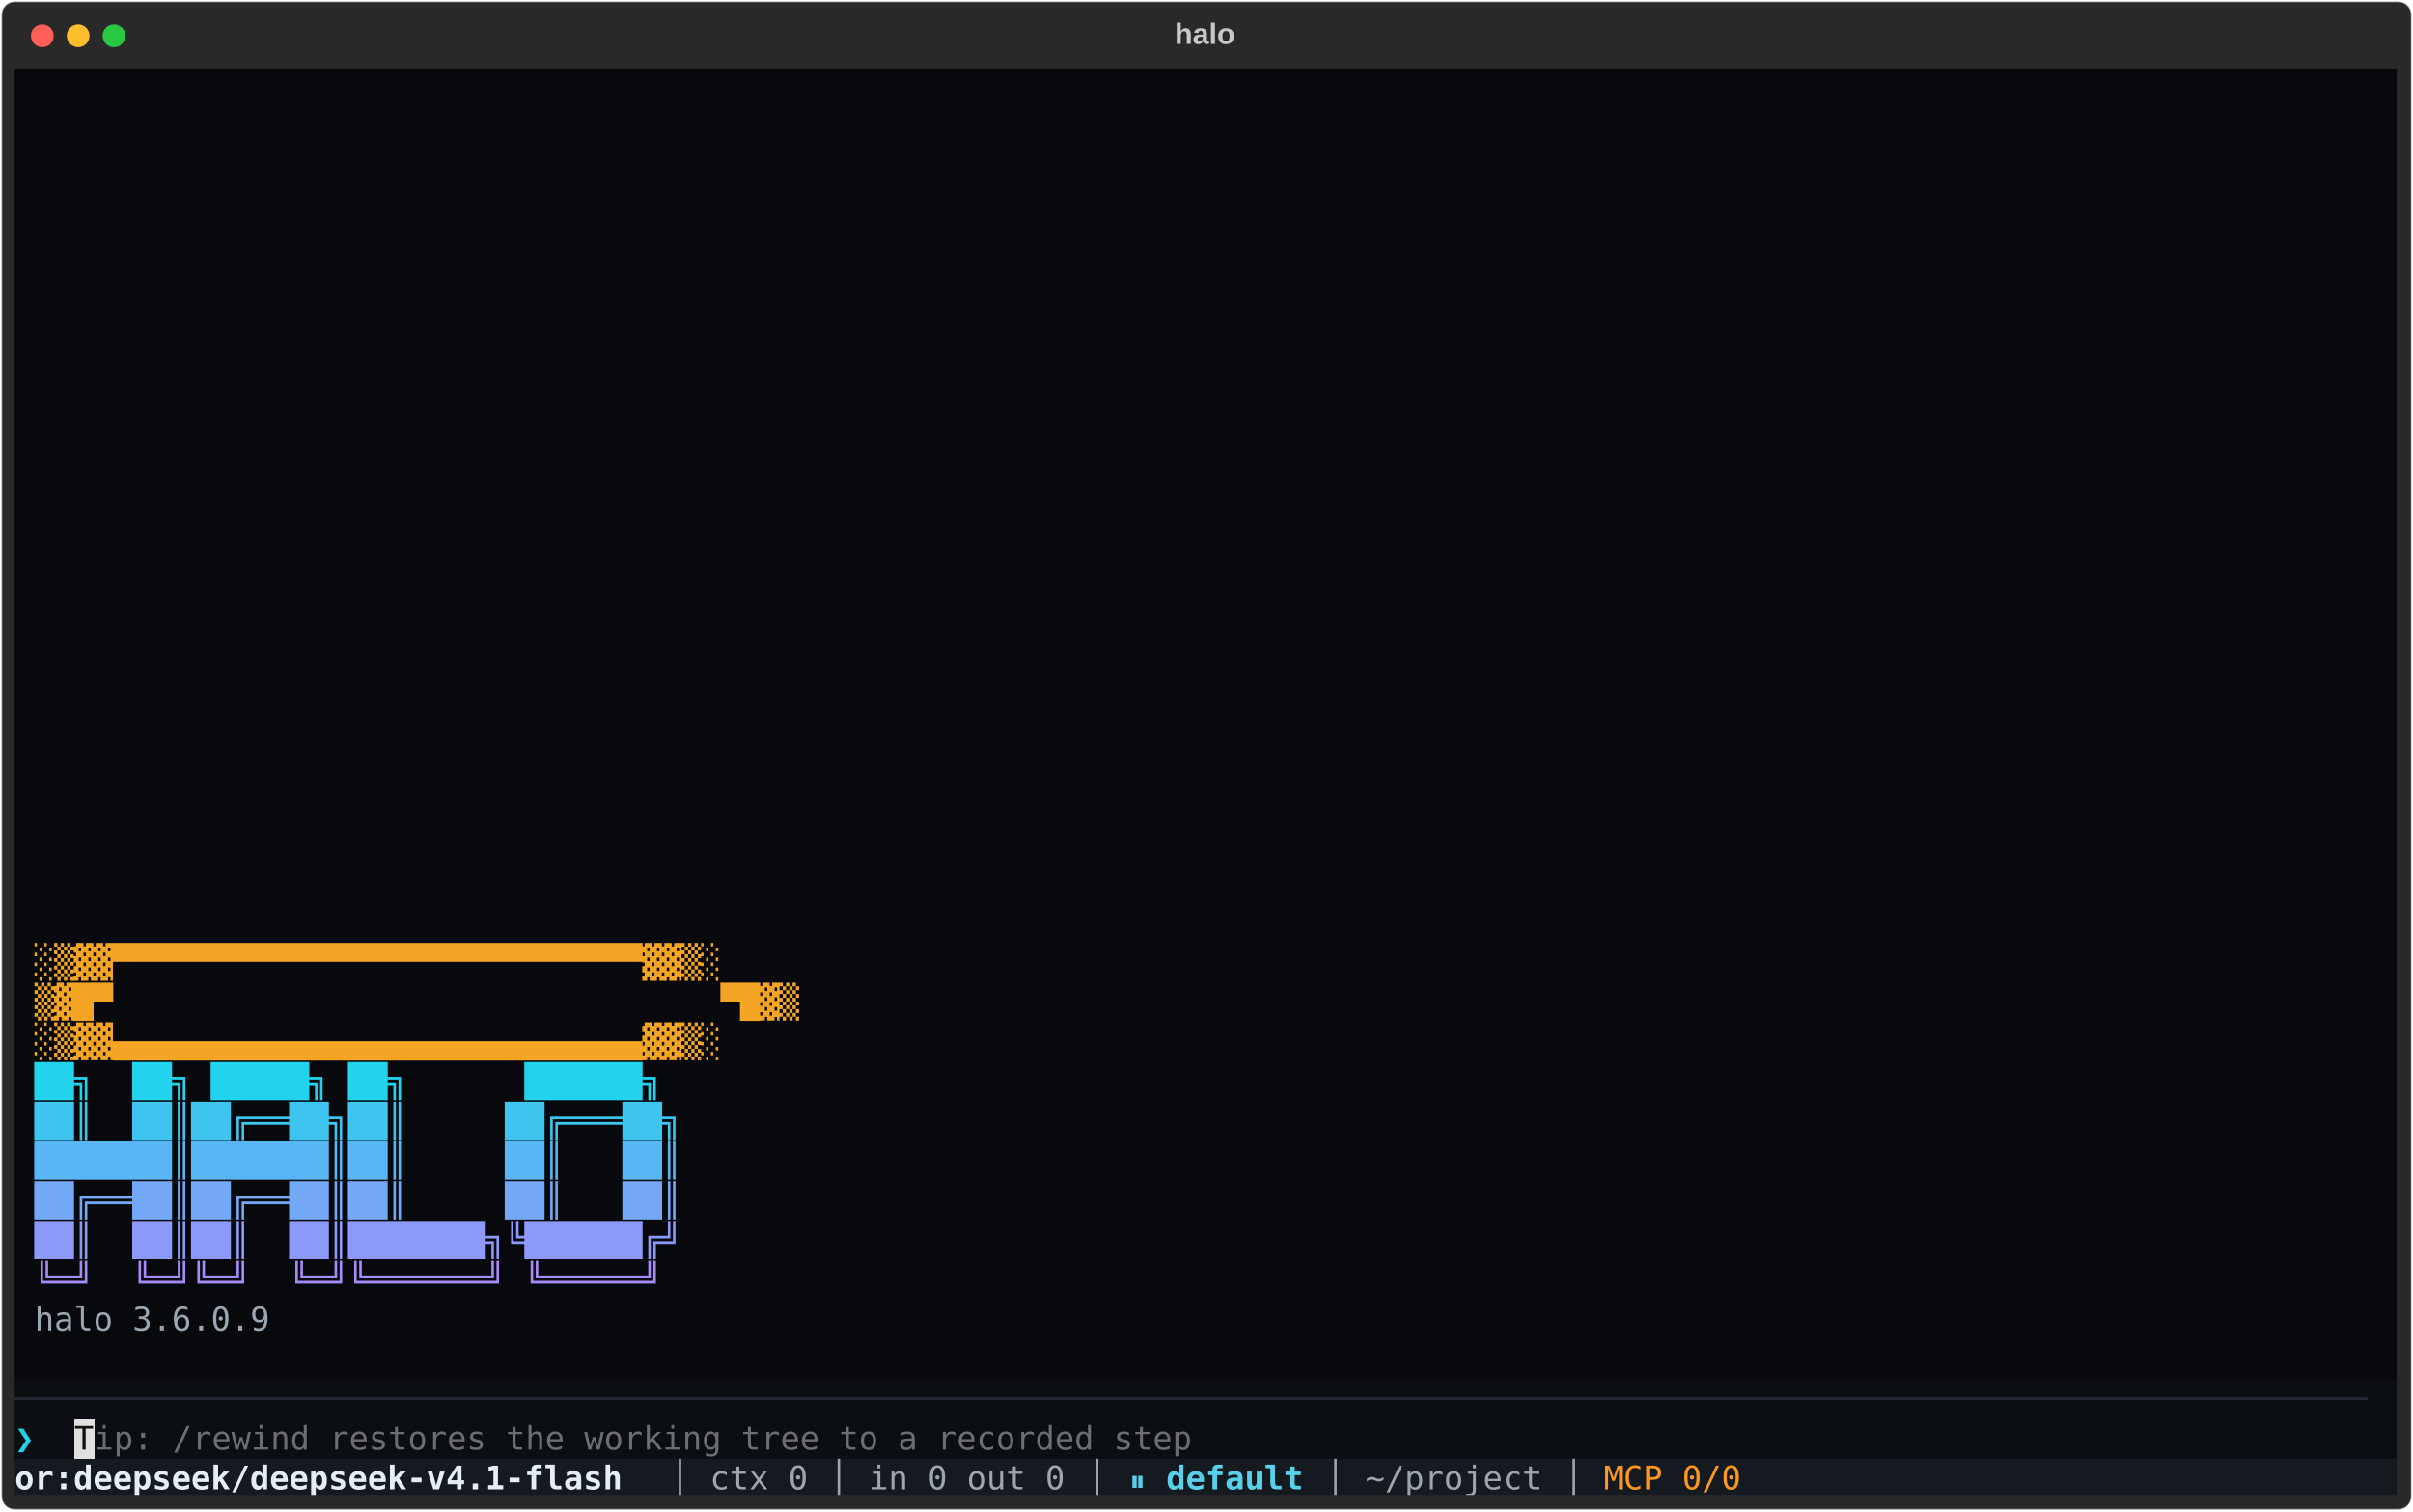
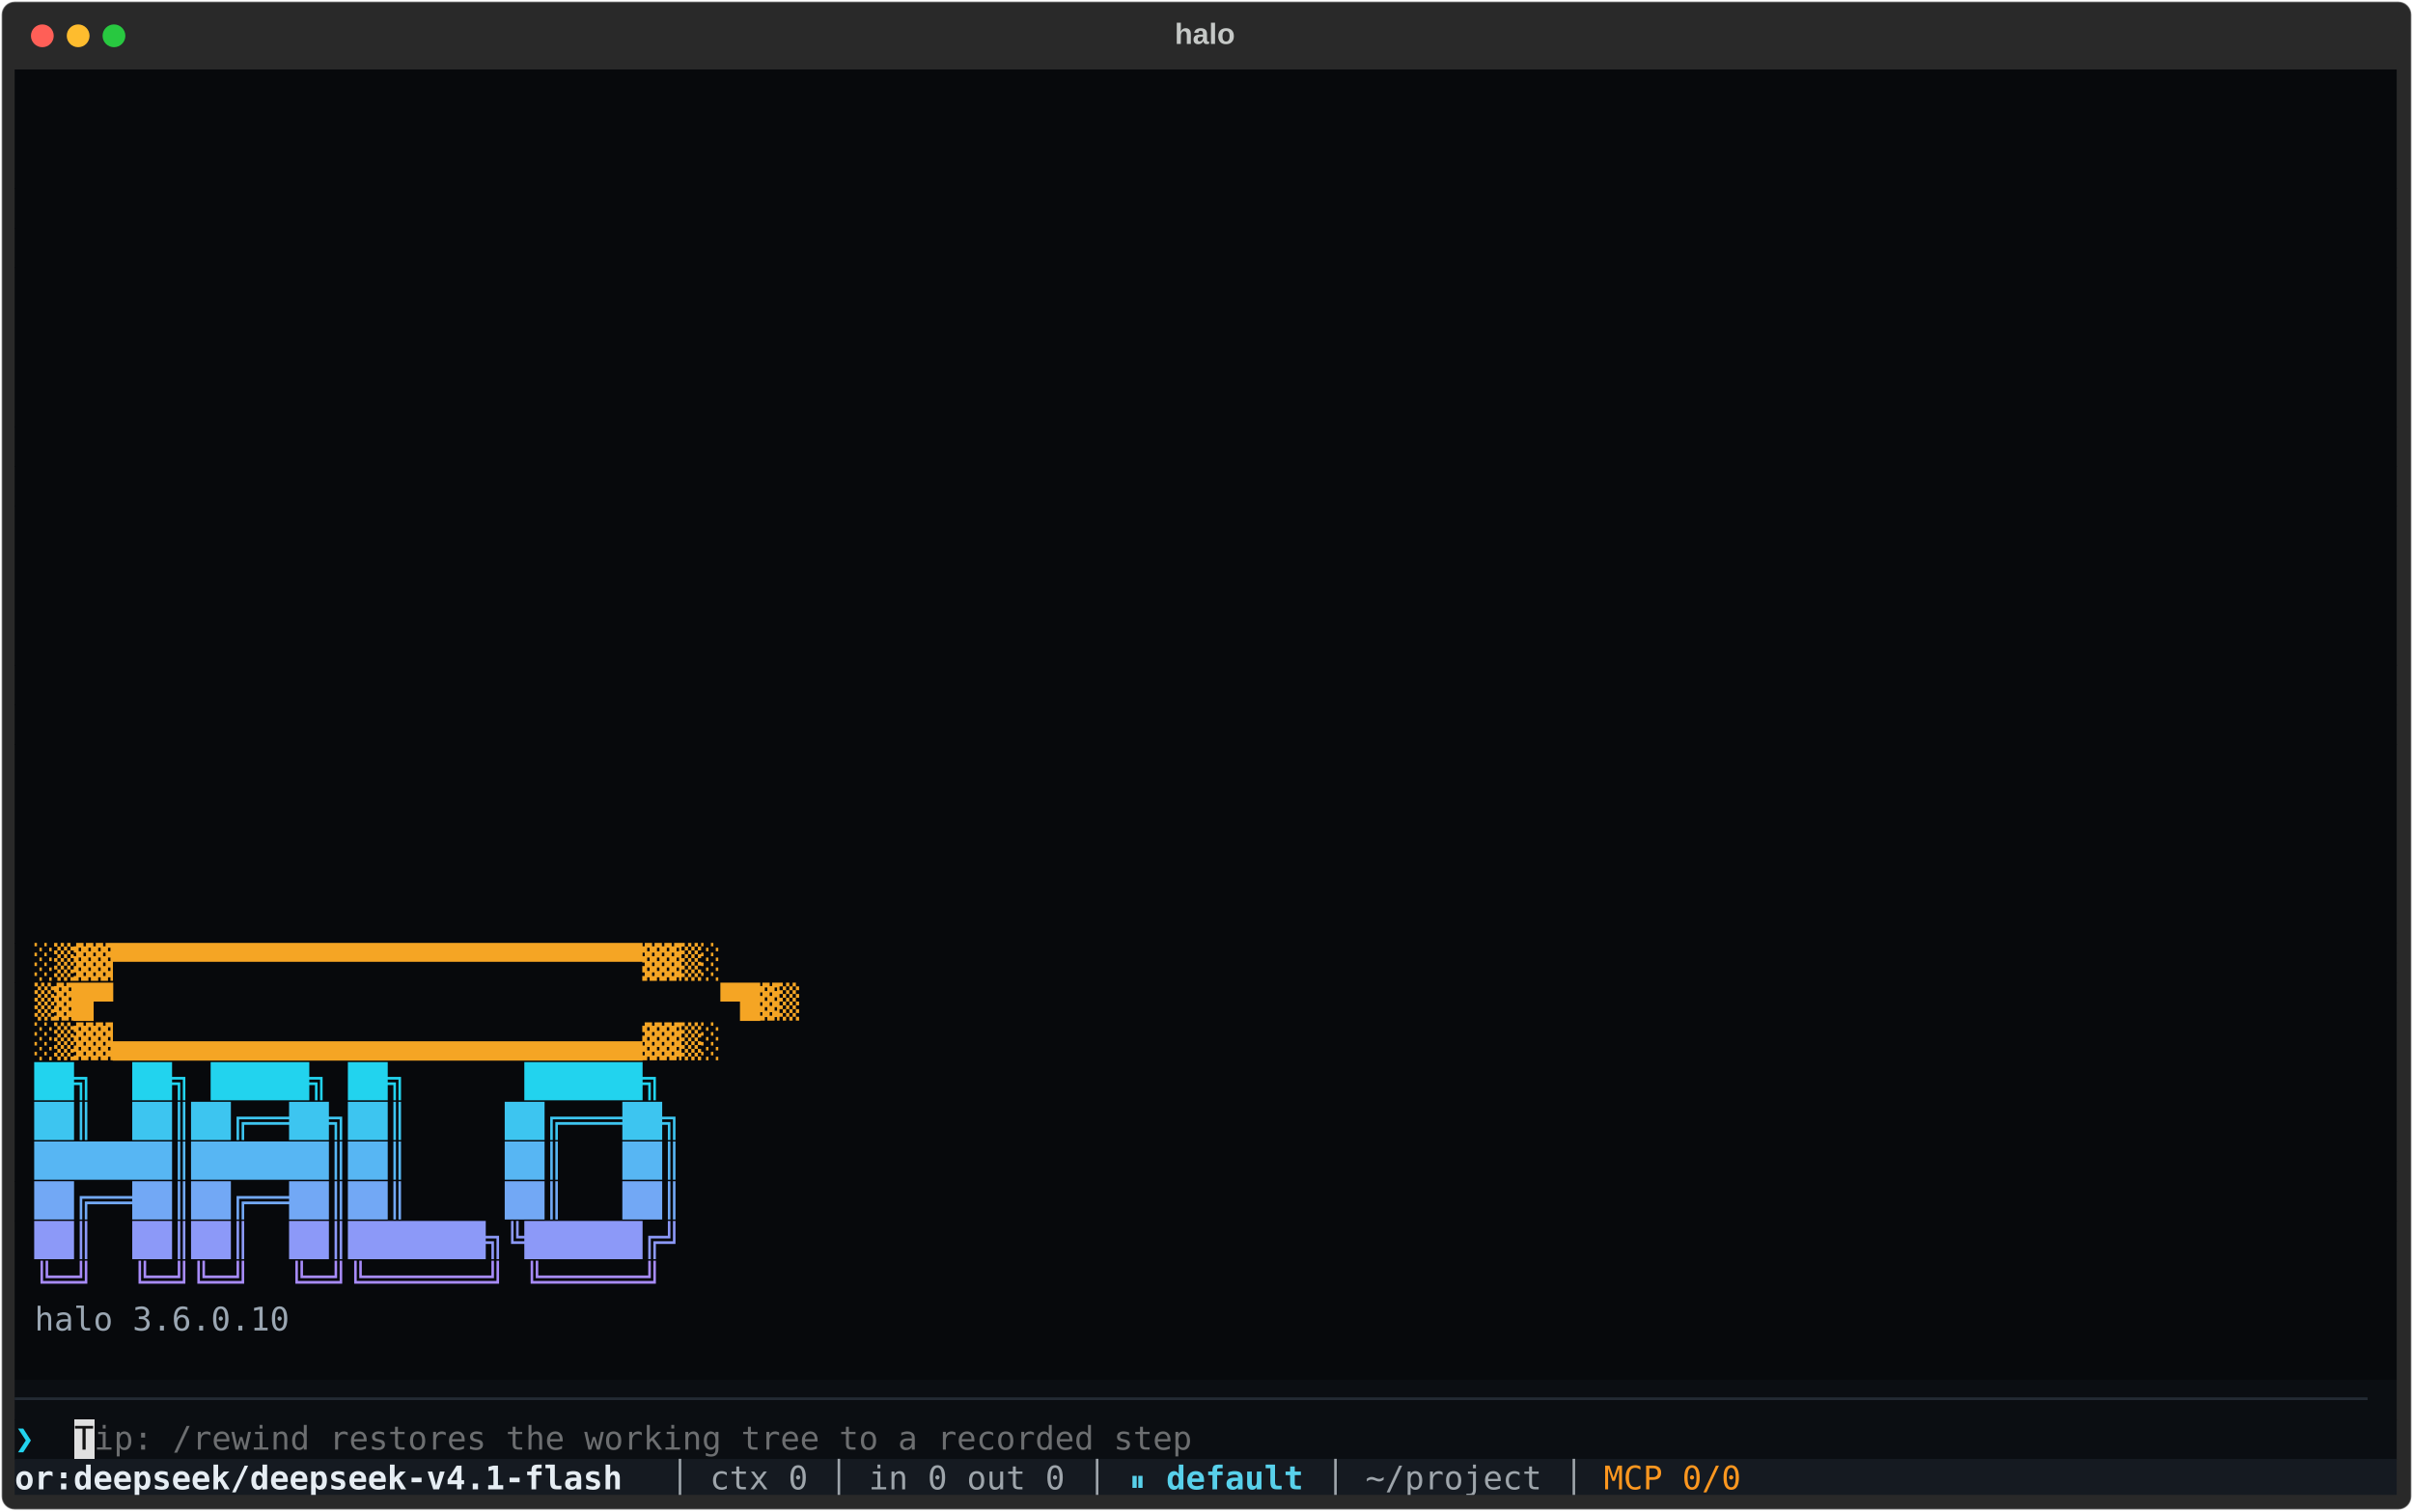
<svg xmlns="http://www.w3.org/2000/svg" class="rich-terminal" width="1482" height="928.4" viewBox="0 0 1482 928.4">
  <style>

    @font-face {
        font-family: "Fira Code";
        src: local("FiraCode-Regular"),
                url("https://cdnjs.cloudflare.com/ajax/libs/firacode/6.2.0/woff2/FiraCode-Regular.woff2") format("woff2"),
                url("https://cdnjs.cloudflare.com/ajax/libs/firacode/6.2.0/woff/FiraCode-Regular.woff") format("woff");
        font-style: normal;
        font-weight: 400;
    }
    @font-face {
        font-family: "Fira Code";
        src: local("FiraCode-Bold"),
                url("https://cdnjs.cloudflare.com/ajax/libs/firacode/6.2.0/woff2/FiraCode-Bold.woff2") format("woff2"),
                url("https://cdnjs.cloudflare.com/ajax/libs/firacode/6.2.0/woff/FiraCode-Bold.woff") format("woff");
        font-style: bold;
        font-weight: 700;
    }

    .terminal-0-matrix {
        font-family: Fira Code, monospace;
        font-size: 20px;
        line-height: 24.4px;
        font-variant-east-asian: full-width;
    }

    .terminal-0-title {
        font-size: 18px;
        font-weight: bold;
        font-family: arial;
    }

    .terminal-0-r1 { fill: #c5c8c6 }
.terminal-0-r2 { fill: #f5a524;font-weight: bold }
.terminal-0-r3 { fill: #22d3ee;font-weight: bold }
.terminal-0-r4 { fill: #3dc5f0;font-weight: bold }
.terminal-0-r5 { fill: #57b6f3;font-weight: bold }
.terminal-0-r6 { fill: #72a8f5;font-weight: bold }
.terminal-0-r7 { fill: #8c99f8;font-weight: bold }
.terminal-0-r8 { fill: #a78bfa;font-weight: bold }
.terminal-0-r9 { fill: #9aa6b2 }
.terminal-0-r10 { fill: #232a33 }
.terminal-0-r11 { fill: #121212 }
.terminal-0-r12 { fill: #6c6e70 }
.terminal-0-r13 { fill: #e6edf3;font-weight: bold }
.terminal-0-r14 { fill: #9ea5ab }
.terminal-0-r15 { fill: #58d1eb;font-weight: bold }
.terminal-0-r16 { fill: #fd971f }
    </style>
  <defs>
    <clipPath id="terminal-0-clip-terminal">
      <rect x="0" y="0" width="1463.0" height="877.4" />
    </clipPath>
    <clipPath id="terminal-0-line-0">
      <rect x="0" y="1.5" width="1464" height="24.65" />
    </clipPath>
    <clipPath id="terminal-0-line-1">
      <rect x="0" y="25.9" width="1464" height="24.65" />
    </clipPath>
    <clipPath id="terminal-0-line-2">
      <rect x="0" y="50.3" width="1464" height="24.65" />
    </clipPath>
    <clipPath id="terminal-0-line-3">
      <rect x="0" y="74.7" width="1464" height="24.65" />
    </clipPath>
    <clipPath id="terminal-0-line-4">
      <rect x="0" y="99.1" width="1464" height="24.65" />
    </clipPath>
    <clipPath id="terminal-0-line-5">
      <rect x="0" y="123.5" width="1464" height="24.65" />
    </clipPath>
    <clipPath id="terminal-0-line-6">
      <rect x="0" y="147.9" width="1464" height="24.65" />
    </clipPath>
    <clipPath id="terminal-0-line-7">
      <rect x="0" y="172.3" width="1464" height="24.65" />
    </clipPath>
    <clipPath id="terminal-0-line-8">
      <rect x="0" y="196.7" width="1464" height="24.65" />
    </clipPath>
    <clipPath id="terminal-0-line-9">
      <rect x="0" y="221.1" width="1464" height="24.65" />
    </clipPath>
    <clipPath id="terminal-0-line-10">
      <rect x="0" y="245.5" width="1464" height="24.65" />
    </clipPath>
    <clipPath id="terminal-0-line-11">
      <rect x="0" y="269.9" width="1464" height="24.65" />
    </clipPath>
    <clipPath id="terminal-0-line-12">
      <rect x="0" y="294.3" width="1464" height="24.65" />
    </clipPath>
    <clipPath id="terminal-0-line-13">
      <rect x="0" y="318.7" width="1464" height="24.65" />
    </clipPath>
    <clipPath id="terminal-0-line-14">
      <rect x="0" y="343.1" width="1464" height="24.65" />
    </clipPath>
    <clipPath id="terminal-0-line-15">
      <rect x="0" y="367.5" width="1464" height="24.65" />
    </clipPath>
    <clipPath id="terminal-0-line-16">
      <rect x="0" y="391.9" width="1464" height="24.65" />
    </clipPath>
    <clipPath id="terminal-0-line-17">
      <rect x="0" y="416.3" width="1464" height="24.65" />
    </clipPath>
    <clipPath id="terminal-0-line-18">
      <rect x="0" y="440.7" width="1464" height="24.65" />
    </clipPath>
    <clipPath id="terminal-0-line-19">
      <rect x="0" y="465.1" width="1464" height="24.65" />
    </clipPath>
    <clipPath id="terminal-0-line-20">
      <rect x="0" y="489.5" width="1464" height="24.65" />
    </clipPath>
    <clipPath id="terminal-0-line-21">
      <rect x="0" y="513.9" width="1464" height="24.65" />
    </clipPath>
    <clipPath id="terminal-0-line-22">
      <rect x="0" y="538.3" width="1464" height="24.65" />
    </clipPath>
    <clipPath id="terminal-0-line-23">
      <rect x="0" y="562.7" width="1464" height="24.65" />
    </clipPath>
    <clipPath id="terminal-0-line-24">
      <rect x="0" y="587.1" width="1464" height="24.65" />
    </clipPath>
    <clipPath id="terminal-0-line-25">
      <rect x="0" y="611.5" width="1464" height="24.65" />
    </clipPath>
    <clipPath id="terminal-0-line-26">
      <rect x="0" y="635.9" width="1464" height="24.65" />
    </clipPath>
    <clipPath id="terminal-0-line-27">
      <rect x="0" y="660.3" width="1464" height="24.65" />
    </clipPath>
    <clipPath id="terminal-0-line-28">
      <rect x="0" y="684.7" width="1464" height="24.65" />
    </clipPath>
    <clipPath id="terminal-0-line-29">
      <rect x="0" y="709.1" width="1464" height="24.65" />
    </clipPath>
    <clipPath id="terminal-0-line-30">
      <rect x="0" y="733.5" width="1464" height="24.65" />
    </clipPath>
    <clipPath id="terminal-0-line-31">
      <rect x="0" y="757.9" width="1464" height="24.65" />
    </clipPath>
    <clipPath id="terminal-0-line-32">
      <rect x="0" y="782.3" width="1464" height="24.65" />
    </clipPath>
    <clipPath id="terminal-0-line-33">
      <rect x="0" y="806.7" width="1464" height="24.65" />
    </clipPath>
    <clipPath id="terminal-0-line-34">
      <rect x="0" y="831.1" width="1464" height="24.65" />
    </clipPath>
  </defs>
  <rect fill="#292929" stroke="rgba(255,255,255,0.35)" stroke-width="1" x="1" y="1" width="1480" height="926.4" rx="8" />
  <text class="terminal-0-title" fill="#c5c8c6" text-anchor="middle" x="740" y="27">halo</text>
  <g transform="translate(26,22)">
    <circle cx="0" cy="0" r="7" fill="#ff5f57" />
    <circle cx="22" cy="0" r="7" fill="#febc2e" />
    <circle cx="44" cy="0" r="7" fill="#28c840" />
  </g>
  <g transform="translate(9, 41)" clip-path="url(#terminal-0-clip-terminal)">
    <rect fill="#07090c" x="0" y="1.5" width="12.2" height="24.65" shape-rendering="crispEdges" />
    <rect fill="#07090c" x="12.2" y="1.5" width="1439.6" height="24.65" shape-rendering="crispEdges" />
    <rect fill="#07090c" x="1451.8" y="1.5" width="12.2" height="24.65" shape-rendering="crispEdges" />
    <rect fill="#07090c" x="0" y="25.9" width="12.2" height="24.65" shape-rendering="crispEdges" />
    <rect fill="#07090c" x="12.2" y="25.9" width="1439.6" height="24.65" shape-rendering="crispEdges" />
    <rect fill="#07090c" x="1451.8" y="25.9" width="12.2" height="24.65" shape-rendering="crispEdges" />
    <rect fill="#07090c" x="0" y="50.3" width="12.2" height="24.65" shape-rendering="crispEdges" />
    <rect fill="#07090c" x="12.2" y="50.3" width="1439.6" height="24.65" shape-rendering="crispEdges" />
    <rect fill="#07090c" x="1451.8" y="50.3" width="12.2" height="24.65" shape-rendering="crispEdges" />
    <rect fill="#07090c" x="0" y="74.7" width="12.2" height="24.65" shape-rendering="crispEdges" />
    <rect fill="#07090c" x="12.2" y="74.7" width="1439.6" height="24.65" shape-rendering="crispEdges" />
    <rect fill="#07090c" x="1451.8" y="74.7" width="12.2" height="24.65" shape-rendering="crispEdges" />
    <rect fill="#07090c" x="0" y="99.1" width="12.2" height="24.65" shape-rendering="crispEdges" />
    <rect fill="#07090c" x="12.2" y="99.1" width="1439.6" height="24.65" shape-rendering="crispEdges" />
    <rect fill="#07090c" x="1451.8" y="99.1" width="12.2" height="24.65" shape-rendering="crispEdges" />
    <rect fill="#07090c" x="0" y="123.5" width="12.2" height="24.65" shape-rendering="crispEdges" />
    <rect fill="#07090c" x="12.2" y="123.5" width="1439.6" height="24.65" shape-rendering="crispEdges" />
    <rect fill="#07090c" x="1451.8" y="123.5" width="12.2" height="24.65" shape-rendering="crispEdges" />
    <rect fill="#07090c" x="0" y="147.9" width="12.2" height="24.65" shape-rendering="crispEdges" />
    <rect fill="#07090c" x="12.2" y="147.9" width="1439.6" height="24.65" shape-rendering="crispEdges" />
    <rect fill="#07090c" x="1451.8" y="147.9" width="12.2" height="24.65" shape-rendering="crispEdges" />
    <rect fill="#07090c" x="0" y="172.3" width="12.2" height="24.65" shape-rendering="crispEdges" />
    <rect fill="#07090c" x="12.2" y="172.3" width="1439.6" height="24.65" shape-rendering="crispEdges" />
    <rect fill="#07090c" x="1451.8" y="172.3" width="12.2" height="24.65" shape-rendering="crispEdges" />
    <rect fill="#07090c" x="0" y="196.7" width="12.2" height="24.65" shape-rendering="crispEdges" />
    <rect fill="#07090c" x="12.2" y="196.7" width="1439.6" height="24.65" shape-rendering="crispEdges" />
    <rect fill="#07090c" x="1451.8" y="196.7" width="12.2" height="24.65" shape-rendering="crispEdges" />
    <rect fill="#07090c" x="0" y="221.1" width="12.2" height="24.65" shape-rendering="crispEdges" />
    <rect fill="#07090c" x="12.2" y="221.1" width="1439.6" height="24.65" shape-rendering="crispEdges" />
    <rect fill="#07090c" x="1451.8" y="221.1" width="12.2" height="24.65" shape-rendering="crispEdges" />
    <rect fill="#07090c" x="0" y="245.5" width="12.2" height="24.65" shape-rendering="crispEdges" />
    <rect fill="#07090c" x="12.2" y="245.5" width="1439.6" height="24.65" shape-rendering="crispEdges" />
    <rect fill="#07090c" x="1451.8" y="245.5" width="12.2" height="24.65" shape-rendering="crispEdges" />
    <rect fill="#07090c" x="0" y="269.9" width="12.2" height="24.65" shape-rendering="crispEdges" />
    <rect fill="#07090c" x="12.2" y="269.9" width="1439.6" height="24.65" shape-rendering="crispEdges" />
    <rect fill="#07090c" x="1451.8" y="269.9" width="12.2" height="24.65" shape-rendering="crispEdges" />
    <rect fill="#07090c" x="0" y="294.3" width="12.2" height="24.65" shape-rendering="crispEdges" />
    <rect fill="#07090c" x="12.2" y="294.3" width="1439.6" height="24.65" shape-rendering="crispEdges" />
    <rect fill="#07090c" x="1451.8" y="294.3" width="12.2" height="24.65" shape-rendering="crispEdges" />
    <rect fill="#07090c" x="0" y="318.7" width="12.2" height="24.65" shape-rendering="crispEdges" />
    <rect fill="#07090c" x="12.2" y="318.7" width="1439.6" height="24.65" shape-rendering="crispEdges" />
    <rect fill="#07090c" x="1451.8" y="318.7" width="12.2" height="24.65" shape-rendering="crispEdges" />
    <rect fill="#07090c" x="0" y="343.1" width="12.2" height="24.65" shape-rendering="crispEdges" />
    <rect fill="#07090c" x="12.2" y="343.1" width="1439.6" height="24.65" shape-rendering="crispEdges" />
    <rect fill="#07090c" x="1451.8" y="343.1" width="12.2" height="24.65" shape-rendering="crispEdges" />
    <rect fill="#07090c" x="0" y="367.5" width="12.2" height="24.65" shape-rendering="crispEdges" />
    <rect fill="#07090c" x="12.2" y="367.5" width="1439.6" height="24.65" shape-rendering="crispEdges" />
    <rect fill="#07090c" x="1451.8" y="367.5" width="12.2" height="24.65" shape-rendering="crispEdges" />
    <rect fill="#07090c" x="0" y="391.9" width="12.2" height="24.65" shape-rendering="crispEdges" />
    <rect fill="#07090c" x="12.2" y="391.9" width="1439.6" height="24.65" shape-rendering="crispEdges" />
    <rect fill="#07090c" x="1451.8" y="391.9" width="12.2" height="24.65" shape-rendering="crispEdges" />
    <rect fill="#07090c" x="0" y="416.3" width="12.2" height="24.65" shape-rendering="crispEdges" />
    <rect fill="#07090c" x="12.2" y="416.3" width="1439.6" height="24.65" shape-rendering="crispEdges" />
    <rect fill="#07090c" x="1451.8" y="416.3" width="12.2" height="24.65" shape-rendering="crispEdges" />
    <rect fill="#07090c" x="0" y="440.7" width="12.2" height="24.65" shape-rendering="crispEdges" />
    <rect fill="#07090c" x="12.2" y="440.7" width="1439.6" height="24.65" shape-rendering="crispEdges" />
    <rect fill="#07090c" x="1451.8" y="440.7" width="12.2" height="24.65" shape-rendering="crispEdges" />
    <rect fill="#07090c" x="0" y="465.1" width="12.2" height="24.65" shape-rendering="crispEdges" />
    <rect fill="#07090c" x="12.2" y="465.1" width="1439.6" height="24.65" shape-rendering="crispEdges" />
    <rect fill="#07090c" x="1451.8" y="465.1" width="12.2" height="24.65" shape-rendering="crispEdges" />
    <rect fill="#07090c" x="0" y="489.5" width="12.2" height="24.65" shape-rendering="crispEdges" />
    <rect fill="#07090c" x="12.2" y="489.5" width="1439.6" height="24.65" shape-rendering="crispEdges" />
    <rect fill="#07090c" x="1451.8" y="489.5" width="12.2" height="24.65" shape-rendering="crispEdges" />
    <rect fill="#07090c" x="0" y="513.9" width="12.2" height="24.65" shape-rendering="crispEdges" />
    <rect fill="#07090c" x="12.2" y="513.9" width="1439.6" height="24.65" shape-rendering="crispEdges" />
    <rect fill="#07090c" x="1451.8" y="513.9" width="12.2" height="24.65" shape-rendering="crispEdges" />
    <rect fill="#07090c" x="0" y="538.3" width="12.2" height="24.65" shape-rendering="crispEdges" />
    <rect fill="#07090c" x="12.2" y="538.3" width="475.8" height="24.65" shape-rendering="crispEdges" />
    <rect fill="#07090c" x="488" y="538.3" width="963.8" height="24.65" shape-rendering="crispEdges" />
    <rect fill="#07090c" x="1451.8" y="538.3" width="12.2" height="24.65" shape-rendering="crispEdges" />
    <rect fill="#07090c" x="0" y="562.7" width="12.2" height="24.65" shape-rendering="crispEdges" />
    <rect fill="#07090c" x="12.2" y="562.7" width="500.2" height="24.65" shape-rendering="crispEdges" />
    <rect fill="#07090c" x="512.4" y="562.7" width="939.4" height="24.65" shape-rendering="crispEdges" />
    <rect fill="#07090c" x="1451.8" y="562.7" width="12.2" height="24.65" shape-rendering="crispEdges" />
    <rect fill="#07090c" x="0" y="587.1" width="12.2" height="24.65" shape-rendering="crispEdges" />
    <rect fill="#07090c" x="12.2" y="587.1" width="475.8" height="24.65" shape-rendering="crispEdges" />
    <rect fill="#07090c" x="488" y="587.1" width="963.8" height="24.65" shape-rendering="crispEdges" />
    <rect fill="#07090c" x="1451.8" y="587.1" width="12.2" height="24.65" shape-rendering="crispEdges" />
    <rect fill="#07090c" x="0" y="611.5" width="12.2" height="24.65" shape-rendering="crispEdges" />
    <rect fill="#07090c" x="12.2" y="611.5" width="439.2" height="24.65" shape-rendering="crispEdges" />
    <rect fill="#07090c" x="451.4" y="611.5" width="1000.4" height="24.65" shape-rendering="crispEdges" />
    <rect fill="#07090c" x="1451.8" y="611.5" width="12.2" height="24.65" shape-rendering="crispEdges" />
    <rect fill="#07090c" x="0" y="635.9" width="12.2" height="24.65" shape-rendering="crispEdges" />
    <rect fill="#07090c" x="12.2" y="635.9" width="451.4" height="24.65" shape-rendering="crispEdges" />
    <rect fill="#07090c" x="463.6" y="635.9" width="988.2" height="24.65" shape-rendering="crispEdges" />
    <rect fill="#07090c" x="1451.8" y="635.9" width="12.2" height="24.65" shape-rendering="crispEdges" />
    <rect fill="#07090c" x="0" y="660.3" width="12.2" height="24.65" shape-rendering="crispEdges" />
    <rect fill="#07090c" x="12.2" y="660.3" width="451.4" height="24.65" shape-rendering="crispEdges" />
    <rect fill="#07090c" x="463.6" y="660.3" width="988.2" height="24.65" shape-rendering="crispEdges" />
    <rect fill="#07090c" x="1451.8" y="660.3" width="12.2" height="24.65" shape-rendering="crispEdges" />
    <rect fill="#07090c" x="0" y="684.7" width="12.2" height="24.65" shape-rendering="crispEdges" />
    <rect fill="#07090c" x="12.2" y="684.7" width="451.4" height="24.65" shape-rendering="crispEdges" />
    <rect fill="#07090c" x="463.6" y="684.7" width="988.2" height="24.65" shape-rendering="crispEdges" />
    <rect fill="#07090c" x="1451.8" y="684.7" width="12.2" height="24.65" shape-rendering="crispEdges" />
    <rect fill="#07090c" x="0" y="709.1" width="12.2" height="24.65" shape-rendering="crispEdges" />
    <rect fill="#07090c" x="12.2" y="709.1" width="451.4" height="24.65" shape-rendering="crispEdges" />
    <rect fill="#07090c" x="463.6" y="709.1" width="988.2" height="24.65" shape-rendering="crispEdges" />
    <rect fill="#07090c" x="1451.8" y="709.1" width="12.2" height="24.65" shape-rendering="crispEdges" />
    <rect fill="#07090c" x="0" y="733.5" width="12.2" height="24.65" shape-rendering="crispEdges" />
    <rect fill="#07090c" x="12.2" y="733.5" width="439.2" height="24.65" shape-rendering="crispEdges" />
    <rect fill="#07090c" x="451.4" y="733.5" width="1000.4" height="24.65" shape-rendering="crispEdges" />
    <rect fill="#07090c" x="1451.8" y="733.5" width="12.2" height="24.65" shape-rendering="crispEdges" />
    <rect fill="#07090c" x="0" y="757.9" width="12.2" height="24.65" shape-rendering="crispEdges" />
-     <rect fill="#07090c" x="12.2" y="757.9" width="146.4" height="24.65" shape-rendering="crispEdges" />
-     <rect fill="#07090c" x="158.6" y="757.9" width="1293.2" height="24.65" shape-rendering="crispEdges" />
+     <rect fill="#07090c" x="12.2" y="757.9" width="158.6" height="24.65" shape-rendering="crispEdges" />
+     <rect fill="#07090c" x="170.8" y="757.9" width="1281" height="24.65" shape-rendering="crispEdges" />
    <rect fill="#07090c" x="1451.8" y="757.9" width="12.2" height="24.65" shape-rendering="crispEdges" />
    <rect fill="#07090c" x="0" y="782.3" width="12.2" height="24.65" shape-rendering="crispEdges" />
    <rect fill="#07090c" x="12.2" y="782.3" width="1439.6" height="24.65" shape-rendering="crispEdges" />
    <rect fill="#07090c" x="1451.8" y="782.3" width="12.2" height="24.65" shape-rendering="crispEdges" />
    <rect fill="#0b0e12" x="0" y="806.7" width="1464" height="24.65" shape-rendering="crispEdges" />
    <rect fill="#0b0e12" x="0" y="831.1" width="12.2" height="24.65" shape-rendering="crispEdges" />
    <rect fill="#0b0e12" x="12.2" y="831.1" width="12.2" height="24.65" shape-rendering="crispEdges" />
    <rect fill="#0b0e12" x="24.4" y="831.1" width="12.2" height="24.65" shape-rendering="crispEdges" />
    <rect fill="#e0e0e0" x="36.6" y="831.1" width="12.2" height="24.65" shape-rendering="crispEdges" />
    <rect fill="#0b0e12" x="48.8" y="831.1" width="683.2" height="24.65" shape-rendering="crispEdges" />
    <rect fill="#0b0e12" x="732" y="831.1" width="719.8" height="24.65" shape-rendering="crispEdges" />
    <rect fill="#0b0e12" x="1451.8" y="831.1" width="12.2" height="24.65" shape-rendering="crispEdges" />
    <rect fill="#151a21" x="0" y="855.5" width="402.6" height="24.65" shape-rendering="crispEdges" />
    <rect fill="#151a21" x="402.6" y="855.5" width="24.4" height="24.65" shape-rendering="crispEdges" />
    <rect fill="#151a21" x="427" y="855.5" width="73.2" height="24.65" shape-rendering="crispEdges" />
    <rect fill="#151a21" x="500.2" y="855.5" width="24.4" height="24.65" shape-rendering="crispEdges" />
    <rect fill="#151a21" x="524.6" y="855.5" width="134.2" height="24.65" shape-rendering="crispEdges" />
    <rect fill="#151a21" x="658.8" y="855.5" width="24.4" height="24.65" shape-rendering="crispEdges" />
    <rect fill="#151a21" x="683.2" y="855.5" width="122" height="24.65" shape-rendering="crispEdges" />
    <rect fill="#151a21" x="805.2" y="855.5" width="24.4" height="24.65" shape-rendering="crispEdges" />
    <rect fill="#151a21" x="829.6" y="855.5" width="122" height="24.65" shape-rendering="crispEdges" />
    <rect fill="#151a21" x="951.6" y="855.5" width="24.4" height="24.65" shape-rendering="crispEdges" />
    <rect fill="#151a21" x="976" y="855.5" width="97.6" height="24.65" shape-rendering="crispEdges" />
    <rect fill="#151a21" x="1073.6" y="855.5" width="390.4" height="24.65" shape-rendering="crispEdges" />
    <g class="terminal-0-matrix">
      <text class="terminal-0-r1" x="1464" y="20" textLength="12.2" clip-path="url(#terminal-0-line-0)">
</text>
      <text class="terminal-0-r1" x="1464" y="44.4" textLength="12.2" clip-path="url(#terminal-0-line-1)">
</text>
      <text class="terminal-0-r1" x="1464" y="68.8" textLength="12.2" clip-path="url(#terminal-0-line-2)">
</text>
      <text class="terminal-0-r1" x="1464" y="93.2" textLength="12.2" clip-path="url(#terminal-0-line-3)">
</text>
      <text class="terminal-0-r1" x="1464" y="117.6" textLength="12.2" clip-path="url(#terminal-0-line-4)">
</text>
      <text class="terminal-0-r1" x="1464" y="142" textLength="12.2" clip-path="url(#terminal-0-line-5)">
</text>
      <text class="terminal-0-r1" x="1464" y="166.4" textLength="12.2" clip-path="url(#terminal-0-line-6)">
</text>
      <text class="terminal-0-r1" x="1464" y="190.8" textLength="12.2" clip-path="url(#terminal-0-line-7)">
</text>
      <text class="terminal-0-r1" x="1464" y="215.2" textLength="12.2" clip-path="url(#terminal-0-line-8)">
</text>
      <text class="terminal-0-r1" x="1464" y="239.6" textLength="12.2" clip-path="url(#terminal-0-line-9)">
</text>
      <text class="terminal-0-r1" x="1464" y="264" textLength="12.2" clip-path="url(#terminal-0-line-10)">
</text>
      <text class="terminal-0-r1" x="1464" y="288.4" textLength="12.2" clip-path="url(#terminal-0-line-11)">
</text>
      <text class="terminal-0-r1" x="1464" y="312.8" textLength="12.2" clip-path="url(#terminal-0-line-12)">
</text>
      <text class="terminal-0-r1" x="1464" y="337.2" textLength="12.2" clip-path="url(#terminal-0-line-13)">
</text>
      <text class="terminal-0-r1" x="1464" y="361.6" textLength="12.2" clip-path="url(#terminal-0-line-14)">
</text>
      <text class="terminal-0-r1" x="1464" y="386" textLength="12.2" clip-path="url(#terminal-0-line-15)">
</text>
      <text class="terminal-0-r1" x="1464" y="410.4" textLength="12.2" clip-path="url(#terminal-0-line-16)">
</text>
      <text class="terminal-0-r1" x="1464" y="434.8" textLength="12.2" clip-path="url(#terminal-0-line-17)">
</text>
      <text class="terminal-0-r1" x="1464" y="459.2" textLength="12.2" clip-path="url(#terminal-0-line-18)">
</text>
      <text class="terminal-0-r1" x="1464" y="483.6" textLength="12.2" clip-path="url(#terminal-0-line-19)">
</text>
      <text class="terminal-0-r1" x="1464" y="508" textLength="12.2" clip-path="url(#terminal-0-line-20)">
</text>
      <text class="terminal-0-r1" x="1464" y="532.4" textLength="12.2" clip-path="url(#terminal-0-line-21)">
</text>
      <text class="terminal-0-r2" x="12.2" y="556.8" textLength="475.8" clip-path="url(#terminal-0-line-22)">    ░▒▓▓▀▀▀▀▀▀▀▀▀▀▀▀▀▀▀▀▀▀▀▀▀▀▀▀▀▀▀▓▓▒░</text>
      <text class="terminal-0-r1" x="1464" y="556.8" textLength="12.2" clip-path="url(#terminal-0-line-22)">
</text>
      <text class="terminal-0-r2" x="12.2" y="581.2" textLength="500.2" clip-path="url(#terminal-0-line-23)">  ▒▓█▀                               ▀█▓▒</text>
      <text class="terminal-0-r1" x="1464" y="581.2" textLength="12.2" clip-path="url(#terminal-0-line-23)">
</text>
      <text class="terminal-0-r2" x="12.2" y="605.6" textLength="475.8" clip-path="url(#terminal-0-line-24)">    ░▒▓▓▄▄▄▄▄▄▄▄▄▄▄▄▄▄▄▄▄▄▄▄▄▄▄▄▄▄▄▓▓▒░</text>
      <text class="terminal-0-r1" x="1464" y="605.6" textLength="12.2" clip-path="url(#terminal-0-line-24)">
</text>
      <text class="terminal-0-r3" x="12.2" y="630" textLength="439.2" clip-path="url(#terminal-0-line-25)">    ██╗  ██╗ █████╗ ██╗      ██████╗</text>
      <text class="terminal-0-r1" x="1464" y="630" textLength="12.2" clip-path="url(#terminal-0-line-25)">
</text>
      <text class="terminal-0-r4" x="12.2" y="654.4" textLength="451.4" clip-path="url(#terminal-0-line-26)">    ██║  ██║██╔══██╗██║     ██╔═══██╗</text>
      <text class="terminal-0-r1" x="1464" y="654.4" textLength="12.2" clip-path="url(#terminal-0-line-26)">
</text>
      <text class="terminal-0-r5" x="12.2" y="678.8" textLength="451.4" clip-path="url(#terminal-0-line-27)">    ███████║███████║██║     ██║   ██║</text>
      <text class="terminal-0-r1" x="1464" y="678.8" textLength="12.2" clip-path="url(#terminal-0-line-27)">
</text>
      <text class="terminal-0-r6" x="12.2" y="703.2" textLength="451.4" clip-path="url(#terminal-0-line-28)">    ██╔══██║██╔══██║██║     ██║   ██║</text>
      <text class="terminal-0-r1" x="1464" y="703.2" textLength="12.2" clip-path="url(#terminal-0-line-28)">
</text>
      <text class="terminal-0-r7" x="12.2" y="727.6" textLength="451.4" clip-path="url(#terminal-0-line-29)">    ██║  ██║██║  ██║███████╗╚██████╔╝</text>
      <text class="terminal-0-r1" x="1464" y="727.6" textLength="12.2" clip-path="url(#terminal-0-line-29)">
</text>
      <text class="terminal-0-r8" x="12.2" y="752" textLength="439.2" clip-path="url(#terminal-0-line-30)">    ╚═╝  ╚═╝╚═╝  ╚═╝╚══════╝ ╚═════╝</text>
      <text class="terminal-0-r1" x="1464" y="752" textLength="12.2" clip-path="url(#terminal-0-line-30)">
</text>
-       <text class="terminal-0-r9" x="12.2" y="776.4" textLength="146.4" clip-path="url(#terminal-0-line-31)">halo 3.6.0.9</text>
+       <text class="terminal-0-r9" x="12.2" y="776.4" textLength="158.6" clip-path="url(#terminal-0-line-31)">halo 3.6.0.10</text>
      <text class="terminal-0-r1" x="1464" y="776.4" textLength="12.2" clip-path="url(#terminal-0-line-31)">
</text>
      <text class="terminal-0-r1" x="1464" y="800.8" textLength="12.2" clip-path="url(#terminal-0-line-32)">
</text>
      <text class="terminal-0-r10" x="0" y="825.2" textLength="1464" clip-path="url(#terminal-0-line-33)">────────────────────────────────────────────────────────────────────────────────────────────────────────────────────────</text>
      <text class="terminal-0-r1" x="1464" y="825.2" textLength="12.2" clip-path="url(#terminal-0-line-33)">
</text>
      <text class="terminal-0-r3" x="0" y="849.6" textLength="12.2" clip-path="url(#terminal-0-line-34)">❯</text>
      <text class="terminal-0-r11" x="36.6" y="849.6" textLength="12.2" clip-path="url(#terminal-0-line-34)">T</text>
      <text class="terminal-0-r12" x="48.8" y="849.6" textLength="683.2" clip-path="url(#terminal-0-line-34)">ip: /rewind restores the working tree to a recorded step</text>
      <text class="terminal-0-r1" x="1464" y="849.6" textLength="12.2" clip-path="url(#terminal-0-line-34)">
</text>
      <text class="terminal-0-r13" x="0" y="874" textLength="402.6" clip-path="url(#terminal-0-line-35)"> or:deepseek/deepseek-v4.1-flash </text>
      <text class="terminal-0-r14" x="402.6" y="874" textLength="24.4" clip-path="url(#terminal-0-line-35)">│ </text>
      <text class="terminal-0-r14" x="427" y="874" textLength="73.2" clip-path="url(#terminal-0-line-35)">ctx 0 </text>
      <text class="terminal-0-r14" x="500.2" y="874" textLength="24.4" clip-path="url(#terminal-0-line-35)">│ </text>
      <text class="terminal-0-r14" x="524.6" y="874" textLength="134.2" clip-path="url(#terminal-0-line-35)">in 0 out 0 </text>
      <text class="terminal-0-r14" x="658.8" y="874" textLength="24.4" clip-path="url(#terminal-0-line-35)">│ </text>
      <text class="terminal-0-r15" x="683.2" y="874" textLength="122" clip-path="url(#terminal-0-line-35)">⏸ default </text>
      <text class="terminal-0-r14" x="805.2" y="874" textLength="24.4" clip-path="url(#terminal-0-line-35)">│ </text>
      <text class="terminal-0-r14" x="829.6" y="874" textLength="122" clip-path="url(#terminal-0-line-35)">~/project </text>
      <text class="terminal-0-r14" x="951.6" y="874" textLength="24.4" clip-path="url(#terminal-0-line-35)">│ </text>
      <text class="terminal-0-r16" x="976" y="874" textLength="97.6" clip-path="url(#terminal-0-line-35)">MCP 0/0 </text>
    </g>
  </g>
</svg>
